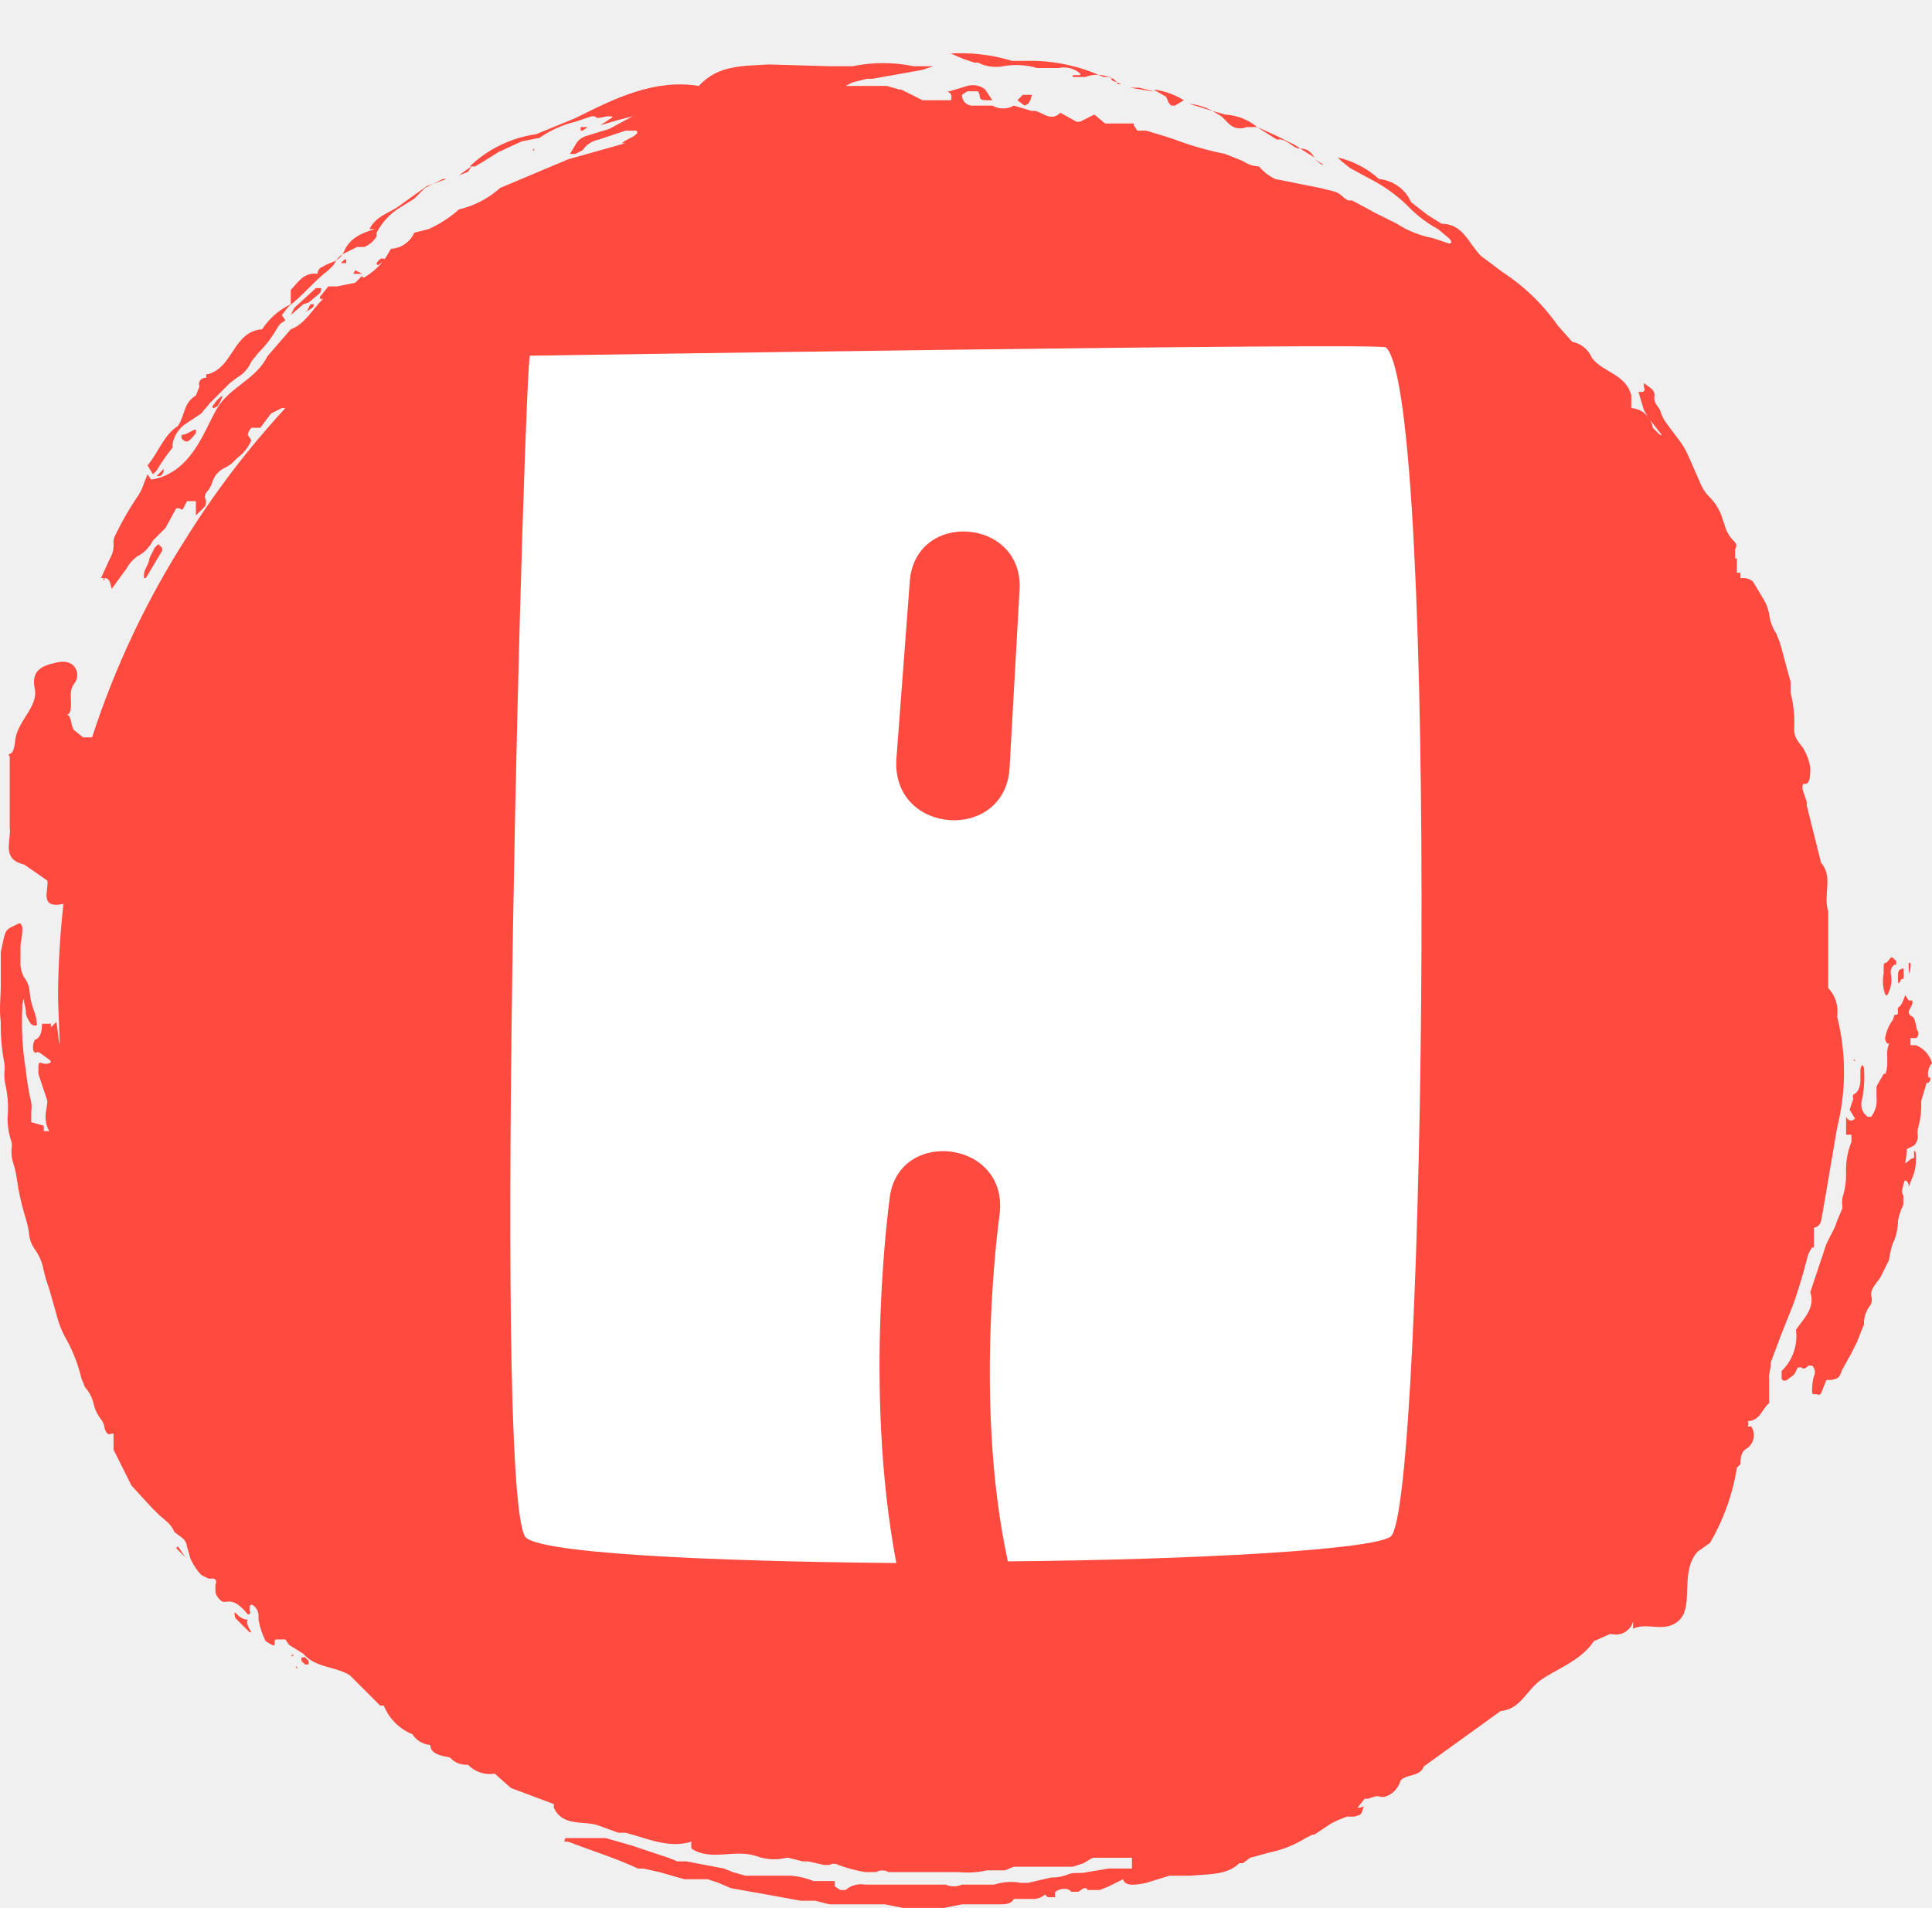
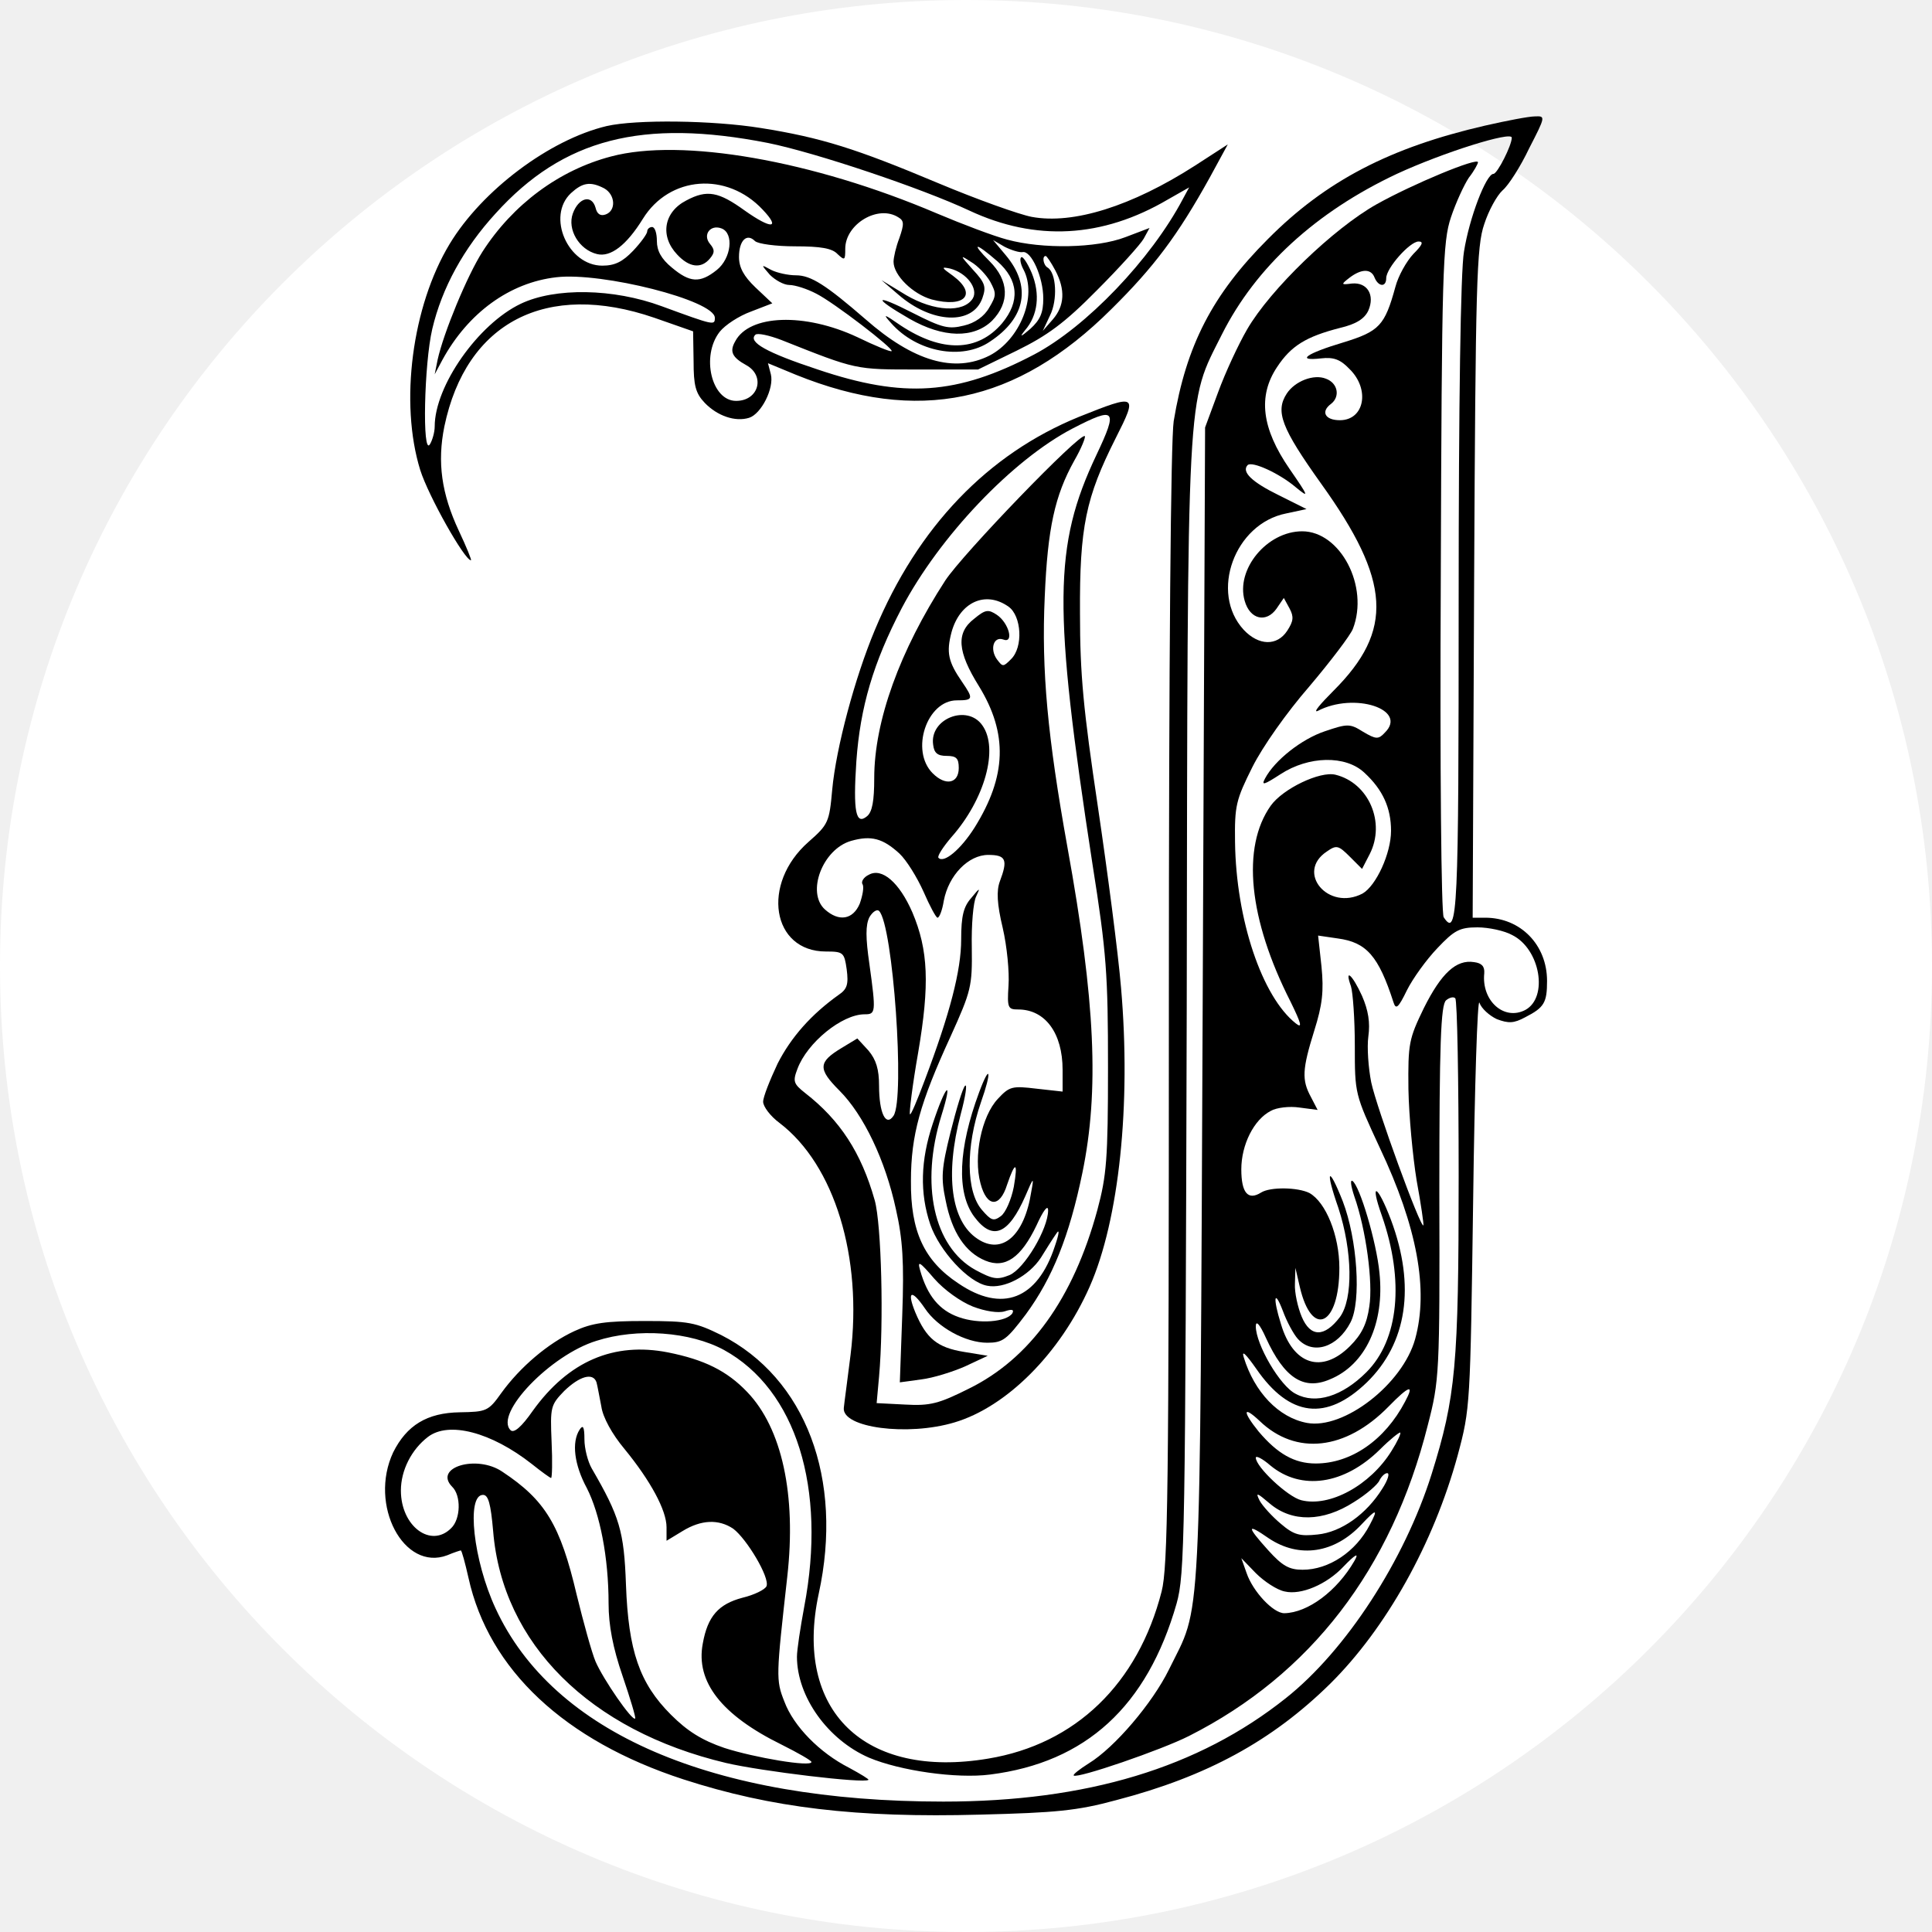
- <svg xmlns="http://www.w3.org/2000/svg" width="308.761" height="304.916" viewBox="0 0 106.008 104.687" class="css-1j8o68f" version="1.1" id="svg23">
-   <defs id="SvgjsDefs2684" />
-   <g id="SvgjsG2685" featurekey="rootContainer" transform="matrix(0.9820593,0,0,0.9820593,-0.05456052,0)" fill="#ff4a3f">
-     <g id="g17">
-       <path d="M19.8 15.3h.5l-.4-.2zm.5.1zm.8-.7c0 .1 0 .1.1.1l.4-.3c-.2-.1-.3-.1-.5.2zm.4-.2zm-4.1 2.3zm-.2.6l.3-.2c.1-.1.1-.2.1-.2h-.2l-.2.4c-.1-.1-.1 0 0 0zm2.2-2.9h-.1l-.2.2h.3zm-2.1 2.4l.6-.5c.1-.1.1-.2.1-.3h-.3l-1.2 1.1-.2.4.7-.6zm-1.1.8z" id="path3" />
-       <path d="M9.7 25v-.2a1.7 1.7 0 0 1 .7-1.1l.9-.6.5-.6.7-.7.4-.4.4-.3a1.9 1.9 0 0 0 .8-.9l.4-.5a5.9 5.9 0 0 0 1-1.3l.2-.3.3-.2-.2-.3.4-.5c.8-.6 1.4-1.4 2.2-2l.3-.3a1.4 1.4 0 0 1 .5-.6l.8-.4h.4a1.4 1.4 0 0 0 .7-.6V13a3.5 3.5 0 0 1 1.3-1.4l.8-.5.2-.2.4-.4 1-.5h.2l-1.1.4-1.4 1c-.6.5-1.4.6-1.8 1.4h.3c-.7.2-1.4.5-1.7 1.2s-.8.6-1.2.9a.4.4 0 0 0-.3.4c-.8-.1-1.1.5-1.5.9v.8a3.9 3.9 0 0 0-1.6 1.4c-1.6.1-1.6 2.1-3 2.5h-.1a.2.2 0 0 0 0 .2c-.3 0-.5.2-.4.5l-.2.5c-.7.4-.6 1.1-1 1.7-.8.5-1.1 1.5-1.7 2.2l.3.5.2-.2a11.6 11.6 0 0 1 .9-1.3zM53.9 3.3l.6.2h.2a2.2 2.2 0 0 0 1.4.2 4.1 4.1 0 0 1 1.9.1h1.2a1.4 1.4 0 0 1 1.2.3.1.1 0 0 1 0 .1H60a.1.1 0 0 0 0 .1h.7a1.8 1.8 0 0 1 1.3 0c.2 0 .1.1.2.2l.5.2h-.2c-.2-.4-.5-.4-.8-.4a9.7 9.7 0 0 0-4.3-.9h-.8A9.8 9.8 0 0 0 53 3h.2zm7.3 3.1zM50.3 4.7zm10.9 1.7h.2-.2zM19 14.7zm32.1-10zm17.6 2.2a.9.9 0 0 0 1 .2h.6a3.1 3.1 0 0 0-1.8-.7l-.7-.2.5.3zm-3.4-1.3c0 .1.1.2.2.3h.2l.5-.3a4.2 4.2 0 0 0-1.7-.6l.7.4zm7.4 2.7l.8.5c-.2-.3-.4-.5-.8-.5z" id="path5" />
-       <path d="M99 76.1l.6-1.6.6-1.5c.2-.5.6-1.8.8-2.6a1.7 1.7 0 0 1 .3-.7h.1v-1.1c.5-.1.4-.6.5-.9l.8-4.7a12.7 12.7 0 0 0 0-6.2 1.9 1.9 0 0 0-.5-1.6v-4.3c-.3-.9.3-1.9-.4-2.7L101 45a.4.4 0 0 0 0-.2l-.2-.6a.5.5 0 0 1 0-.4h.1c.3 0 .3-.5.3-.9a3 3 0 0 0-.4-1.1l-.3-.4a1.1 1.1 0 0 1-.2-.7 6.7 6.7 0 0 0-.2-2v-.6c-.2-.7-.4-1.5-.6-2.2l-.2-.5a2.5 2.5 0 0 1-.4-1.1 2.5 2.5 0 0 0-.3-.8l-.6-1a.8.8 0 0 0-.6-.2h-.1V32h-.2v-.8H97V31a.4.4 0 0 0 0-.1v-.2c.1-.2.1-.3-.1-.5a1.8 1.8 0 0 1-.4-.6l-.2-.6a2.9 2.9 0 0 0-.7-1.2 2.2 2.2 0 0 1-.5-.7l-.7-1.6a4.3 4.3 0 0 0-.6-1l-.6-.8a2.4 2.4 0 0 1-.4-.8l-.2-.3a.6.6 0 0 1-.1-.5.5.5 0 0 0-.2-.4l-.4-.3v.2c.1.2 0 .3-.1.3h-.2l.3 1 .3.5.7.9h-.1l-.2-.2-.2-.2a1.3 1.3 0 0 0-1.2-1.1v-.7c-.3-1.2-1.6-1.3-2.2-2.1a1.5 1.5 0 0 0-1.1-.9l-.8-.9a11.3 11.3 0 0 0-3.1-3l-.8-.6-.4-.3c-.7-.7-1-1.8-2.2-1.8l-.8-.5-.9-.7a2.2 2.2 0 0 0-1.8-1.3 5.1 5.1 0 0 0-2.3-1.2l.2.2.5.4 1.3.7a8.5 8.5 0 0 1 2.1 1.6 6.8 6.8 0 0 0 1.5 1.1l.6.5c.1.1.2.2.1.3H81l-.9-.3a5.6 5.6 0 0 1-2-.8l-1.2-.6-1.3-.7h-.2c-.3-.1-.4-.4-.8-.5l-.8-.2-2.5-.5a2.6 2.6 0 0 1-.9-.7 1.7 1.7 0 0 1-.9-.3l-1-.4a18.1 18.1 0 0 1-2.8-.8l-.6-.2-1-.3h-.5l-.2-.3v-.1h-1.6l-.6-.5-.4.2-.4.2h-.2l-.9-.5c-.6.6-1.1-.2-1.6-.1l-1-.3a1.2 1.2 0 0 1-1.2 0h-1.2a.6.6 0 0 1-.5-.6l.3-.2h.6a.7.7 0 0 1 .1.3c0 .2.2.2.5.2h.2l-.4-.6a1.1 1.1 0 0 0-1-.2l-1 .3H53c.3.2.2.3.2.5h-1.6l-.4-.2-.8-.4h-.1l-.7-.2h-2.3l.4-.2.8-.2h.3l1.7-.3 1.1-.2.6-.2h-1.1a8.4 8.4 0 0 0-3.4 0h-1.3L43 3.6c-1.4.1-2.8 0-3.9 1.2-2.5-.4-4.7.7-6.9 1.8l-2.2.9a6.7 6.7 0 0 0-3.7 1.8h.3l.5-.3.8-.5 1.3-.6 1-.2a6 6 0 0 1 2-.9l.9-.3h.2c.1.2.5 0 .7 0h.2c.1 0 .1.1 0 .1l-.6.4 1-.3.8-.2-1.3.7-1.3.4a1 1 0 0 0-.6.5l-.3.5h.3l.4-.2a1.4 1.4 0 0 1 .9-.6l1.5-.5h.5a.1.1 0 0 1 .1.2c-.2.2-.6.3-.8.5h.2l-3.2.9-3.8 1.6a5.2 5.2 0 0 1-2.3 1.2 6.6 6.6 0 0 1-1.7 1.1l-.8.2a1.5 1.5 0 0 1-1.3.9l-.3.5a3.7 3.7 0 0 1-1.2 1.1h-.1v-.1l-.2.2-.2.2-1 .2h-.5l-.4.5c-.1.1-.1.2 0 .2h.1c-.6.6-1 1.4-1.8 1.7L15 19.9c-.6 1.2-1.8 1.6-2.6 2.6s-1.4 3.9-3.9 4.3l-.2-.3-.2.5a2.7 2.7 0 0 1-.4.8 16.9 16.9 0 0 0-1.2 2.1.8.8 0 0 0-.1.5 1.4 1.4 0 0 1-.2.8l-.5 1.1h.2c.3 0 .3.3.4.6l.8-1.1a2.2 2.2 0 0 1 .6-.7 2 2 0 0 0 .9-.9l.3-.3.4-.4.6-1.1h.2c.1.1.1.1.2 0l.2-.4h.5v.8l.5-.5a.5.5 0 0 0 0-.5.4.4 0 0 1 .1-.3 1.5 1.5 0 0 0 .3-.5 1.3 1.3 0 0 1 .8-.9l.3-.2.3-.3a2.4 2.4 0 0 0 .8-1l-.2-.3c0-.1.1-.3.2-.4h.5l.6-.8.6-.3h.2a48.8 48.8 0 0 0-5.5 7.2h-.1.1a48.4 48.4 0 0 0-5.3 11.2h-.5l-.5-.4c-.2-.2-.1-.7-.4-.9h.1c.3-.5-.1-1.2.3-1.7s.1-1.4-.9-1.2-1.5.5-1.3 1.5-1 1.8-1.1 2.9-.5.5-.3.9v3.9c.1.8-.5 1.8.8 2.1l1.3.9c.1.5-.5 1.6.9 1.3a49.2 49.2 0 0 0-.3 5c0 1.1.1 2.2.1 3.3v-.4c-.1-.4-.1-.8-.2-1.3l-.3.3v-.2h-.5c0 .5-.1.8-.4.9a.9.9 0 0 0-.1.5c0 .1.1.3.2.2s.4.2.7.4-.2.3-.4.2-.2.1-.2.3v.3l.5 1.5c0 .3-.1.6-.1.9a1.7 1.7 0 0 0 .2.8h-.3v-.3l-.7-.2v-.6a1.5 1.5 0 0 0 0-.5 14.6 14.6 0 0 1-.3-1.8 16.6 16.6 0 0 1-.2-3.5.9.9 0 0 1 .1-.5v.2a2.9 2.9 0 0 1 .1.5.8.8 0 0 0 .1.4c.1.2.2.4.4.4s.1-.1.1-.2a2.1 2.1 0 0 0-.1-.5 4.2 4.2 0 0 1-.3-1.3 1.5 1.5 0 0 0-.3-.7 1.6 1.6 0 0 1-.2-.9v-.8c0-.3.1-.6.1-.9a.5.5 0 0 0-.1-.4h-.1c-.8.4-.7.2-1 1.6V55c0 .7-.1 1.4 0 2.1a10.8 10.8 0 0 0 .2 2.3 1.8 1.8 0 0 1 0 .5 3.1 3.1 0 0 0 .1.9 5.9 5.9 0 0 1 .1 1.3 3.9 3.9 0 0 0 .2 1.7 1.2 1.2 0 0 1 0 .4 2.1 2.1 0 0 0 .1.8 4.9 4.9 0 0 1 .2.9 14 14 0 0 0 .5 2.2 5 5 0 0 1 .2 1 1.7 1.7 0 0 0 .3.7 2.9 2.9 0 0 1 .5 1.2 8.5 8.5 0 0 0 .3 1l.4 1.4a5.4 5.4 0 0 0 .6 1.5 8.5 8.5 0 0 1 .8 2.1l.2.5a2.1 2.1 0 0 1 .5 1 2.1 2.1 0 0 0 .4.8 1 1 0 0 1 .2.5c.1.3.2.4.4.3h.1v.9l.5 1 .5 1 1.1 1.2.4.4c.3.3.7.5.9 1l.4.3a.7.7 0 0 1 .3.5l.2.7a3.3 3.3 0 0 0 .6.9l.4.2h.3a.2.2 0 0 1 .1.3 2.5 2.5 0 0 0 0 .5.9.9 0 0 0 .4.5h.2c.4-.1.8.2 1.2.7h.1c0-.1.1-.1 0-.2v-.2c0-.1.1-.2.2-.1a.7.7 0 0 1 .3.6v.2a4.3 4.3 0 0 0 .4 1.2c.5.3.5.3.5.1s0-.2.2-.2h.4l.2.3.8.5c.7.8 1.8.7 2.6 1.2l1.7 1.7h.2a2.9 2.9 0 0 0 1.6 1.6 1.3 1.3 0 0 0 1 .6c0 .5.6.6 1.1.7a1.2 1.2 0 0 0 .8.4h.2a1.7 1.7 0 0 0 1.5.5l.9.8 2.4.9v.2c.5 1.1 1.7.7 2.5 1l1.1.4h.4c1.2.3 2.4.9 3.7.5a.7.7 0 0 0 0 .4c1.1.7 2.4 0 3.6.4a2.9 2.9 0 0 0 1.7.1h.1l.8.2h.3l.9.2h.3a.5.5 0 0 1 .5 0 7.9 7.9 0 0 0 1.5.4h.6a.7.7 0 0 1 .7 0h3.9a5 5 0 0 0 1.6-.1h1l.5-.2H60l.6-.2.5-.3h2.2v.6H62l-1.2.2c-.4.1-.7 0-1 .1a2.4 2.4 0 0 1-1 .2l-1.3.3h-.4a3.1 3.1 0 0 0-1.5.1h-1.8a1.1 1.1 0 0 1-.9 0h-4.5a1.3 1.3 0 0 0-1.1.3H47l-.3-.2v-.3h-1.2a4.1 4.1 0 0 0-1.3-.3h-2.5l-.7-.2-.5-.2-2.1-.4h-.5l-.5-.2-2.1-.7-1.4-.4h-2.2c-.1 0-.1.1-.1.2h.2c1.3.5 2.6.9 3.9 1.5h.3l.9.2 1.4.4h1.3l.6.2.7.3 1.7.3 1.1.2 1.1.2h.8l.8.2h3.1l1 .2h2.3l1-.2H56c.4 0 .6-.1.7-.3h1a1 1 0 0 0 .8-.3c-.1.1 0 .1.1.2h.4v-.2c0-.1 0-.1.2-.2s.6-.1.7.1h.4l.3-.2c.2 0 .2 0 .2.1h.7l.5-.2.8-.4c.1.3.4.4 1.3.2l1.3-.4h1.2c.9-.1 2 0 2.7-.7h.2l.4-.3 1.1-.3a6.1 6.1 0 0 0 2-.8l.4-.2h.1l.9-.6.4-.2.5-.2h.4c.4-.1.4-.1.5-.4s0-.1-.2-.1h-.1l.4-.5h.2c.3-.1.5-.2.7-.1h.2a1.3 1.3 0 0 0 .9-.9c.3-.4 1.1-.2 1.3-.8l4.3-3.1c1.1-.1 1.4-1.1 2.2-1.7s2.3-1.1 3-2.2l.9-.4h.1a1 1 0 0 0 1.2-.7v.4c.8-.4 1.8.3 2.6-.5s0-2.7 1-3.8l.7-.5a12.1 12.1 0 0 0 1.5-4.2l.2-.2c0-.3 0-.7.4-.9a.9.9 0 0 0 .2-1.2h-.2a.3.3 0 0 0 0-.3c.7 0 .8-.7 1.2-1V77a.5.5 0 0 1 0-.2 3.8 3.8 0 0 0 .1-.7zM5.9 32.2z" id="path7" />
-       <path d="M26.4 9.3l-.3.2-.4.3.5-.2zm6.1-2h.1l.3-.2h-.4zm-2.6 1l-.1.1h.1v-.1zm-1.5 1.4zm1.3-.2zm-6.3 3.1zM9.2 26.2l-.4.4H9a.4.4 0 0 0 .2-.4zm3-3.5a2.1 2.1 0 0 0 .3-.6 1.5 1.5 0 0 0-.5.5c-.1.1-.1.2 0 .2zM11 24.2V24c-.2 0-.5.3-.8.3v.2c.3.3.4.2.8-.3zm3 66.2zM73.9 9.2h.1l-.5-.3zm-2.5-1.4c.5-.1.8.4 1.2.5h.1l-.3-.2-1-.5-1.1-.5.3.2zM52.8 3.1zm11.7 2h-.1l-1.2-.2h.5zm2 .7l1.3.4a3.3 3.3 0 0 0-1.3-.4zm-9 0a1 1 0 0 0 .2-.5h-.5l-.3.3.4.3zm9 1.6zM49.9 4.2zm2.9.7zM48.5 4zm13.8 2.1a.5.5 0 0 0 0 .1zm44.8 52.3h-.3V58h.3c.1 0 .2-.3.1-.4s-.1-.7-.3-.8a.3.3 0 0 1-.2-.3l.2-.4a.4.4 0 0 0 0-.2h-.2l-.2-.3c-.1.3-.2.6-.4.7a.5.5 0 0 0 0 .2c0 .1 0 .2-.1.2h-.1a1.1 1.1 0 0 1-.1.3 2.3 2.3 0 0 0-.4.9.4.4 0 0 0 .1.4h.1a1.7 1.7 0 0 0-.1.8v.4a1.8 1.8 0 0 1-.1.5h-.1l-.4.7v.6a1.5 1.5 0 0 1-.3 1.1h-.2l-.2-.2a.9.9 0 0 1-.1-.8 6.5 6.5 0 0 0 .1-1.7c0-.1-.1-.2-.1-.2a.5.5 0 0 0-.1.3v.6c0 .2-.1.6-.3.7s-.1.2-.1.3l-.2.6.3.5c-.2.2-.4.1-.5-.1v1h.3v.4a4.2 4.2 0 0 0-.3 1.4 3.3 3.3 0 0 0 0 .4 4 4 0 0 1-.2 1.3 2 2 0 0 0 0 .6l-.3.7a3.2 3.2 0 0 1-.3.7l-.3.6-.9 2.7c.3.9-.4 1.5-.8 2.1a2.7 2.7 0 0 1-.8 2.3v.4c0 .1.1.2.3.1l.4-.3.2-.4h.2c.1.1.2.1.4-.1h.2a.5.5 0 0 1 .1.6 2.9 2.9 0 0 0-.1.8c0 .1 0 .2.1.2h.2c.1.1.2 0 .3-.3l.2-.5h.3c.4-.1.4-.1.6-.6l.5-.9.3-.6.4-1a1.6 1.6 0 0 1 .3-1 .6.6 0 0 0 .1-.6c0-.2 0-.3.2-.6l.3-.4.5-1a4.7 4.7 0 0 1 .2-.9 3 3 0 0 0 .3-1.3 3.8 3.8 0 0 1 .3-.9v-.5c-.1-.2-.1-.2 0-.6s.1-.2.2-.2a.4.4 0 0 1 .1.3l.2-.5a2.3 2.3 0 0 0 .2-.9v-.3c0-.1 0-.3-.1-.3v.4c-.2 0-.3.2-.5.3a6.4 6.4 0 0 0 .1-.8l.4-.2a.7.7 0 0 0 .2-.6 1.4 1.4 0 0 1 0-.3 4.8 4.8 0 0 0 .2-1.4v-.2l.3-1h.1a.3.3 0 0 0 .1-.3h-.1a.9.9 0 0 1 .2-.8 1.5 1.5 0 0 0-.9-1zm-1.2 7.8zm-.2-9.9zm0 0zM9.1 30.8a.3.3 0 0 0 0-.2l-.2-.2-.2.2-.3.6c0 .3-.3.6-.3.9v.2h.1zm96.3 24.8h.1a1.7 1.7 0 0 0 .2-1.2.5.5 0 0 1 .2-.5h.1v-.2l-.2-.2h-.1c-.1.1-.2.3-.3.3s-.1.1-.1.3v.3a2.2 2.2 0 0 0 .1 1.2zM13.2 90.1c-.1 0 0 .2 0 .3l.8.8h.1c-.2-.3-.3-.6-.2-.7a.9.9 0 0 1-.5-.2zm.8.3zm92.3-35.7h.1a2 2 0 0 0 0-.6c-.3.1-.3.1-.3.6s.1.1.2 0z" id="path9" />
-       <path d="M106.7 62a.6.6 0 0 0 .1-.5c0-.1-.1-.2-.1-.1h-.2v.2c0 .4.1.5.2.4zm.1-8.2h-.1v.6a1 1 0 0 0 .1-.6zM17.1 92.6h-.2v.2l.2.2h.2v-.2zm86.6-33.3c0-.1 0-.1-.1-.1zM9.9 86.5l.5.5-.4-.6z" id="path11" />
-       <circle cx="10.5" cy="87.1" transform="rotate(-24.8 10.4 87.159)" id="circle13" />
-       <path d="M9.7 30.1h-.1v.2-.2h.1zm83.2-6.6l-.2-.3h-.1zm-14.7 77.1zM5.9 32.2zm-.1.2a.3.3 0 0 0 .1-.2v.2zm1.9-4.9zM61.5 2.4zm42.8 58.2v.1-.1zM16.4 92.5h-.1c.1.1.2 0 .1-.1zm.2.7h.1l-.1-.1v.1zm73.9-71.3zm15.2 34.4zM14.6 91.7zm92.1-37zm-.8 11.4zM34.6 0z" id="path15" />
-     </g>
-   </g>
-   <g id="SvgjsG2686" featurekey="nameFeature-0" transform="matrix(2.284354,0,0,2.284354,27.98006,-5.60952)" fill="#ffffff">
-     <path d="M9.6 16.48 l-0.32 4.24 c-0.08 1.8 2.6 1.96 2.72 0.2 l0.24 -4.28 c0.12 -1.76 -2.56 -1.96 -2.64 -0.16 z M0.48 11 l0 0 c0.04 0 20.48 -0.32 20.56 -0.2 c1.28 1.12 0.96 27.8 0.12 28.56 c-0.4 0.32 -4.64 0.56 -9.2 0.6 c-0.84 -3.84 -0.2 -8.32 -0.2 -8.32 c0.24 -1.8 -2.44 -2.12 -2.64 -0.4 c0 0.04 -0.64 4.52 0.16 8.76 c-4.56 -0.04 -8.68 -0.24 -8.92 -0.64 c-0.8 -1.44 0 -28.28 0.12 -28.36 z" id="path20" />
+ <svg xmlns="http://www.w3.org/2000/svg" version="1.0" width="400pt" height="400pt" viewBox="0 0 400 400" preserveAspectRatio="xMidYMid meet">
+   <circle cx="50%" cy="50%" r="50%" fill="white" />
+   <g transform="translate(0,400) scale(0.1,-0.1)" fill="#000000" stroke="none">
+     <path d="M3075 3740 c-196 -45 -330 -114 -450 -235 -115 -115 -169 -220 -195 -377 -6 -40 -10 -477 -10 -1213 0 -1001 -2 -1159 -15 -1210 -49 -191 -178 -316 -359 -346 -256 -43 -403 99 -351 341 52 238 -27 447 -202 536 -53 26 -67 29 -158 29 -81 0 -109 -4 -146 -21 -54 -25 -112 -74 -151 -128 -27 -38 -31 -39 -86 -40 -68 -1 -110 -27 -138 -83 -51 -109 22 -247 112 -213 14 6 27 10 28 10 2 0 9 -26 16 -57 42 -190 199 -337 445 -417 182 -59 359 -80 614 -73 157 4 201 8 282 30 188 49 323 123 443 241 116 115 214 290 264 473 26 97 26 102 32 528 3 237 9 420 13 409 4 -12 21 -27 36 -34 24 -9 35 -9 59 4 39 20 45 30 45 75 0 75 -55 131 -128 131 l-26 0 3 693 c3 620 5 697 21 743 9 28 26 59 38 70 12 10 37 49 55 87 34 66 34 67 12 66 -13 0 -59 -9 -103 -19z m55 -25 c0 -16 -30 -75 -38 -75 -15 0 -50 -91 -61 -161 -7 -40 -11 -313 -11 -721 0 -648 -2 -701 -31 -657 -5 8 -8 305 -6 704 2 637 4 694 21 745 10 30 27 67 37 82 11 14 19 29 19 32 0 11 -135 -45 -210 -87 -89 -50 -220 -176 -268 -259 -18 -31 -45 -89 -60 -130 l-27 -73 -5 -1200 c-6 -1325 -2 -1233 -70 -1372 -34 -69 -112 -161 -166 -194 -19 -12 -33 -23 -31 -25 7 -7 182 53 239 82 251 127 419 345 494 643 24 93 25 106 24 482 0 308 3 389 14 398 7 6 16 8 19 4 4 -3 7 -169 7 -368 0 -392 -6 -457 -56 -617 -56 -178 -177 -365 -302 -464 -181 -144 -412 -214 -709 -214 -478 0 -808 142 -927 400 -46 99 -61 235 -26 235 11 0 16 -18 21 -75 19 -233 200 -413 482 -480 72 -17 287 -43 295 -35 2 1 -16 12 -40 25 -61 31 -115 86 -134 137 -18 45 -17 53 6 259 19 169 -11 307 -83 382 -42 44 -89 67 -164 82 -112 22 -206 -18 -280 -121 -23 -33 -39 -47 -46 -40 -34 34 83 156 178 185 84 27 194 19 264 -19 149 -82 213 -286 166 -532 -8 -43 -15 -89 -15 -103 0 -83 64 -172 149 -209 64 -27 181 -44 251 -35 198 25 325 141 386 354 17 61 18 131 21 1235 2 1307 -1 1245 73 1393 70 139 194 253 362 332 95 44 238 89 238 75z m-204 -241 c-14 -15 -31 -45 -37 -68 -22 -80 -33 -92 -108 -115 -77 -23 -99 -39 -46 -33 26 3 40 -2 59 -22 43 -42 31 -106 -20 -106 -31 0 -40 18 -18 34 19 15 14 43 -11 52 -25 10 -64 -5 -81 -31 -24 -37 -11 -71 71 -186 145 -202 151 -304 26 -429 -28 -28 -43 -46 -33 -42 76 40 188 3 139 -45 -13 -14 -18 -14 -45 2 -27 17 -32 17 -79 1 -48 -16 -104 -60 -124 -98 -8 -15 -2 -13 32 9 58 38 135 40 174 3 38 -35 55 -73 55 -120 0 -47 -31 -114 -59 -130 -71 -37 -139 44 -74 87 20 14 24 13 48 -11 l25 -25 16 31 c33 65 -2 147 -71 164 -32 8 -109 -29 -134 -64 -61 -86 -46 -235 41 -406 22 -45 25 -56 11 -45 -70 55 -124 215 -126 376 -1 75 2 87 36 155 21 42 71 113 118 167 44 52 85 106 90 119 34 88 -26 202 -105 202 -73 0 -138 -79 -119 -144 11 -39 45 -46 66 -16 l15 22 12 -22 c9 -17 8 -26 -5 -46 -21 -32 -59 -31 -90 2 -71 77 -19 220 88 241 l42 9 -58 29 c-55 27 -77 48 -64 62 9 9 66 -17 100 -46 28 -23 27 -20 -13 38 -58 84 -66 151 -26 211 29 44 60 63 130 81 34 8 51 19 59 36 14 32 -2 59 -34 56 -23 -3 -23 -2 -5 12 25 19 45 19 52 0 8 -19 24 -20 24 -1 0 21 49 76 67 76 11 0 8 -7 -11 -26z m205 -1410 c58 -29 75 -129 27 -155 -44 -23 -91 19 -85 76 1 14 -5 21 -21 23 -37 6 -68 -23 -104 -95 -31 -64 -33 -73 -32 -168 1 -55 9 -140 17 -189 9 -49 15 -91 14 -93 -6 -6 -97 244 -108 296 -6 30 -9 73 -6 95 4 29 0 54 -13 84 -20 44 -37 59 -23 20 4 -13 8 -68 8 -123 0 -100 0 -100 52 -212 77 -163 101 -293 73 -395 -26 -94 -148 -188 -224 -174 -59 11 -109 64 -131 136 -5 16 5 6 26 -24 69 -100 145 -109 229 -28 83 81 101 199 50 336 -28 74 -45 82 -19 9 47 -135 35 -257 -32 -324 -50 -50 -105 -67 -146 -45 -33 16 -83 103 -83 140 0 13 8 5 21 -24 38 -83 78 -109 132 -86 74 30 114 116 103 221 -6 63 -41 181 -56 190 -5 3 -3 -11 4 -32 24 -68 39 -178 31 -228 -5 -36 -16 -58 -40 -82 -58 -58 -118 -39 -143 46 -17 54 -14 74 4 27 8 -22 22 -48 31 -58 31 -34 82 -18 109 34 23 44 14 173 -16 251 -30 76 -37 66 -9 -14 29 -89 31 -188 3 -226 -32 -42 -61 -42 -79 1 -8 19 -15 50 -14 68 l1 33 9 -39 c25 -108 82 -81 82 39 0 67 -28 136 -62 155 -24 12 -81 13 -100 1 -27 -17 -41 -1 -41 48 0 51 26 103 61 121 12 7 39 10 59 7 l38 -5 -14 27 c-19 35 -18 57 7 137 17 54 20 82 15 133 l-7 64 41 -6 c59 -8 84 -36 115 -132 5 -16 10 -12 28 25 12 24 40 63 63 87 35 37 46 43 83 43 23 0 56 -7 72 -16z m-1896 -926 c2 -7 6 -30 10 -50 3 -22 22 -57 48 -88 54 -66 87 -127 87 -162 l0 -28 33 20 c39 24 75 25 105 5 28 -21 76 -101 69 -119 -3 -7 -25 -18 -50 -24 -49 -13 -72 -38 -82 -95 -15 -79 39 -148 163 -209 34 -17 62 -33 62 -36 0 -11 -118 9 -180 29 -47 16 -77 35 -111 69 -65 65 -88 132 -93 269 -4 111 -13 141 -71 241 -8 14 -15 41 -15 60 0 26 -3 31 -10 20 -17 -26 -11 -73 15 -121 27 -53 45 -143 45 -239 0 -45 9 -92 29 -150 16 -47 28 -87 26 -88 -6 -6 -66 81 -82 118 -8 19 -25 81 -39 138 -34 145 -65 196 -154 255 -53 36 -143 9 -104 -31 19 -18 18 -67 -2 -86 -42 -42 -104 4 -104 78 0 42 22 85 56 111 43 33 131 10 215 -56 20 -16 38 -29 40 -29 2 0 3 34 1 75 -3 72 -2 76 26 105 32 31 60 39 67 18z m1674 -40 c-42 -80 -112 -128 -185 -128 -44 0 -79 20 -118 66 -34 42 -33 55 2 22 75 -72 178 -61 267 30 43 44 54 47 34 10z m-28 -102 c-44 -71 -128 -117 -187 -102 -28 7 -94 69 -94 88 0 5 14 -2 30 -16 64 -53 153 -40 227 33 21 21 40 36 42 35 2 -2 -6 -19 -18 -38z m-19 -78 c-33 -53 -85 -90 -134 -95 -37 -4 -49 -1 -76 22 -18 15 -38 37 -44 48 -9 18 -6 17 21 -6 46 -39 110 -38 174 3 26 16 50 37 53 45 4 8 11 15 16 15 6 0 1 -15 -10 -32z m-26 -75 c-29 -56 -85 -93 -139 -93 -28 0 -42 8 -71 40 -46 51 -45 57 1 25 63 -42 136 -31 192 29 31 33 35 33 17 -1z m-32 -75 c-36 -62 -96 -107 -145 -108 -23 0 -65 45 -78 83 l-11 31 30 -31 c17 -17 44 -35 60 -38 34 -8 87 15 121 51 25 26 34 31 23 12z" />
+     <path d="M1256 3739 c-118 -28 -258 -133 -325 -244 -78 -129 -104 -329 -61 -468 17 -54 92 -187 105 -187 2 0 -9 27 -25 61 -36 77 -45 142 -30 216 45 216 211 302 435 225 l80 -28 1 -62 c0 -50 4 -66 23 -86 26 -27 63 -40 92 -31 25 8 52 61 45 90 l-6 23 58 -24 c253 -102 456 -60 653 136 88 87 137 152 204 273 l37 68 -68 -44 c-131 -84 -252 -122 -338 -106 -26 5 -113 36 -194 70 -169 71 -241 94 -367 114 -99 16 -258 18 -319 4z m334 -35 c99 -20 319 -94 417 -140 137 -64 275 -57 411 23 l44 25 -13 -24 c-66 -125 -200 -265 -308 -322 -160 -84 -270 -91 -448 -31 -106 35 -145 57 -129 72 4 4 28 -1 54 -11 156 -62 152 -61 282 -61 l125 0 80 39 c63 31 99 57 166 125 47 47 91 96 97 107 l12 22 -50 -19 c-60 -23 -172 -25 -245 -5 -27 7 -93 32 -145 54 -258 110 -529 157 -675 118 -107 -28 -203 -99 -266 -197 -32 -50 -81 -169 -93 -224 l-6 -30 16 30 c53 97 139 160 236 171 94 11 328 -48 328 -84 0 -16 -1 -16 -110 24 -100 37 -221 39 -292 5 -88 -42 -178 -170 -178 -254 0 -12 -5 -29 -10 -37 -16 -25 -12 167 5 239 20 85 65 167 131 239 140 155 304 197 564 146z m-339 -94 c23 -13 25 -46 3 -54 -11 -4 -18 1 -21 14 -8 28 -35 21 -47 -12 -12 -33 13 -75 50 -84 28 -7 61 18 95 73 55 89 174 98 248 19 38 -40 18 -41 -37 -2 -54 39 -78 44 -121 21 -47 -24 -55 -74 -19 -112 25 -27 50 -30 68 -8 10 12 10 18 0 30 -16 19 1 41 24 32 26 -10 20 -62 -10 -86 -35 -28 -56 -26 -93 5 -22 18 -31 35 -31 55 0 16 -4 29 -10 29 -5 0 -10 -4 -10 -9 0 -5 -13 -23 -29 -40 -22 -23 -38 -31 -64 -31 -71 0 -116 102 -65 150 24 22 40 25 69 10z m609 -60 c12 -7 12 -14 2 -43 -7 -18 -12 -40 -12 -49 0 -28 40 -67 79 -78 69 -18 95 11 44 49 -24 17 -25 19 -6 15 35 -9 59 -42 47 -62 -19 -30 -80 -27 -138 7 l-51 31 35 -30 c69 -60 154 -64 174 -7 8 23 6 31 -20 59 -27 30 -27 31 -4 16 14 -8 32 -27 40 -41 13 -24 13 -29 -2 -54 -10 -18 -30 -32 -52 -37 -32 -8 -45 -5 -106 26 -80 41 -85 33 -7 -12 70 -40 133 -41 171 -4 37 38 35 83 -5 123 -40 40 -30 40 16 0 44 -39 47 -83 10 -128 -51 -60 -125 -61 -210 -5 -36 25 -38 25 -20 5 53 -60 147 -78 205 -38 74 49 86 115 32 179 l-26 31 24 -14 c14 -7 30 -12 37 -11 18 4 43 -52 43 -96 0 -29 -6 -44 -27 -63 -20 -17 -23 -18 -11 -3 27 31 32 75 14 119 -9 21 -19 36 -22 32 -3 -3 -1 -14 5 -25 29 -55 -7 -145 -70 -178 -73 -37 -158 -12 -257 75 -82 71 -113 91 -144 91 -16 0 -39 5 -51 11 -22 12 -22 12 -3 -10 11 -11 29 -21 40 -21 12 0 37 -8 56 -18 36 -18 161 -114 156 -119 -2 -2 -34 11 -71 29 -109 51 -224 47 -253 -9 -12 -21 -6 -33 23 -49 40 -22 26 -74 -21 -74 -51 0 -73 93 -34 143 11 14 40 33 65 42 l44 17 -35 33 c-24 23 -34 41 -34 63 0 34 16 50 33 33 6 -6 44 -11 83 -11 53 0 77 -4 88 -16 15 -14 16 -13 16 11 0 51 68 92 110 65z m325 -110 c21 -40 19 -73 -5 -101 l-21 -24 15 32 c16 32 13 88 -5 99 -9 5 -12 24 -4 24 2 0 11 -13 20 -30z" />
+     <path d="M2234 3137 c-189 -77 -334 -228 -423 -442 -41 -98 -80 -243 -88 -330 -6 -67 -8 -72 -49 -108 -99 -87 -76 -227 36 -227 36 0 38 -2 43 -37 4 -31 1 -41 -17 -53 -56 -40 -98 -87 -126 -142 -16 -34 -30 -69 -30 -79 0 -10 15 -30 34 -44 114 -87 172 -278 147 -480 -6 -49 -13 -99 -14 -110 -4 -41 132 -59 229 -30 108 32 219 143 280 281 61 138 86 377 65 619 -6 72 -28 240 -48 375 -30 201 -37 273 -37 400 -1 179 12 240 74 363 46 91 44 92 -76 44z m36 -79 c-89 -188 -90 -315 -8 -848 29 -183 32 -228 32 -420 0 -190 -3 -224 -22 -295 -50 -184 -140 -308 -266 -370 -62 -31 -80 -36 -132 -33 l-59 3 5 55 c10 112 5 315 -9 365 -28 99 -72 166 -144 222 -24 19 -26 24 -16 50 20 54 92 113 139 113 23 0 24 3 10 104 -8 55 -8 81 0 97 7 12 16 17 20 13 29 -29 54 -388 30 -424 -16 -24 -30 6 -30 62 0 34 -6 54 -22 73 l-23 25 -33 -20 c-48 -29 -49 -43 -4 -88 50 -50 95 -144 117 -246 14 -62 17 -109 13 -219 l-5 -139 44 6 c25 3 66 16 91 27 l47 22 -49 8 c-55 9 -78 27 -101 82 -18 44 -8 49 20 8 26 -39 84 -71 129 -71 32 0 40 6 80 59 55 75 90 162 117 293 35 170 27 354 -31 674 -41 228 -54 366 -47 518 6 143 21 210 61 282 15 26 24 49 22 51 -9 9 -253 -244 -289 -299 -94 -145 -147 -291 -147 -409 0 -47 -4 -70 -15 -79 -23 -19 -29 9 -22 114 8 112 35 204 94 317 78 148 229 307 354 372 89 46 94 40 49 -55z m-182 -314 c27 -19 31 -84 5 -109 -16 -16 -17 -16 -29 0 -15 21 -7 48 13 41 23 -9 12 34 -13 51 -18 12 -24 11 -47 -8 -38 -29 -35 -68 10 -140 60 -98 57 -186 -9 -292 -29 -46 -64 -75 -75 -63 -3 3 9 22 27 43 69 78 98 183 64 231 -31 45 -110 14 -102 -40 2 -17 9 -23 28 -23 20 0 25 -5 25 -25 0 -32 -27 -38 -54 -11 -47 47 -12 151 50 151 34 0 35 3 11 38 -29 42 -33 61 -22 103 17 62 70 87 118 53z m-226 -511 c15 -14 37 -50 50 -79 13 -30 26 -54 29 -54 4 0 10 16 13 35 10 53 51 95 92 95 37 0 41 -10 24 -55 -7 -19 -6 -46 6 -96 9 -39 14 -92 12 -120 -3 -46 -1 -49 20 -49 56 0 92 -49 92 -125 l0 -45 -54 6 c-50 6 -56 5 -80 -21 -34 -36 -51 -120 -36 -175 13 -50 40 -51 55 -3 17 50 23 48 14 -4 -5 -26 -17 -54 -27 -61 -15 -11 -20 -9 -39 13 -33 38 -34 130 -2 223 23 65 19 82 -4 20 -43 -116 -47 -207 -10 -257 38 -51 71 -37 106 43 17 40 18 40 12 8 -14 -90 -60 -131 -111 -97 -55 36 -68 132 -35 258 10 37 14 64 9 59 -5 -5 -18 -48 -30 -96 -19 -76 -20 -95 -10 -142 13 -66 41 -107 82 -124 41 -17 74 6 106 73 14 31 24 44 24 31 0 -38 -49 -121 -80 -134 -25 -10 -34 -9 -71 11 -86 48 -114 177 -70 319 25 80 9 65 -18 -17 -25 -75 -27 -143 -5 -208 19 -55 79 -120 118 -127 35 -7 86 20 111 58 11 18 25 40 32 50 7 11 6 0 -3 -26 -36 -110 -109 -139 -200 -77 -71 47 -99 108 -98 212 0 95 19 162 82 299 43 95 45 104 44 184 -1 47 3 94 9 106 9 19 8 19 -10 -3 -16 -18 -21 -37 -21 -86 0 -64 -23 -153 -76 -293 -15 -40 -28 -71 -30 -69 -2 2 5 60 17 128 24 141 21 212 -12 290 -27 62 -63 93 -90 78 -11 -5 -17 -15 -13 -20 3 -6 0 -23 -6 -40 -14 -33 -43 -38 -72 -12 -39 35 -5 125 54 142 42 12 66 5 100 -26z m152 -938 c26 -10 53 -14 66 -10 15 5 20 4 16 -4 -12 -18 -69 -23 -111 -8 -40 14 -65 44 -80 97 -6 21 -1 18 29 -17 21 -24 55 -48 80 -58z" />
  </g>
</svg>
